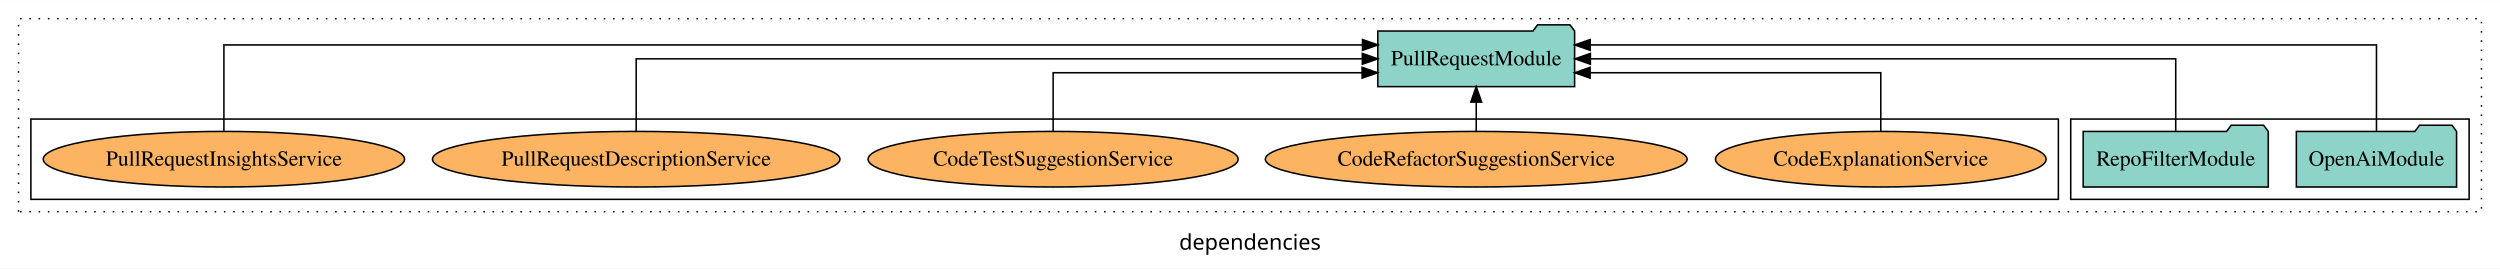
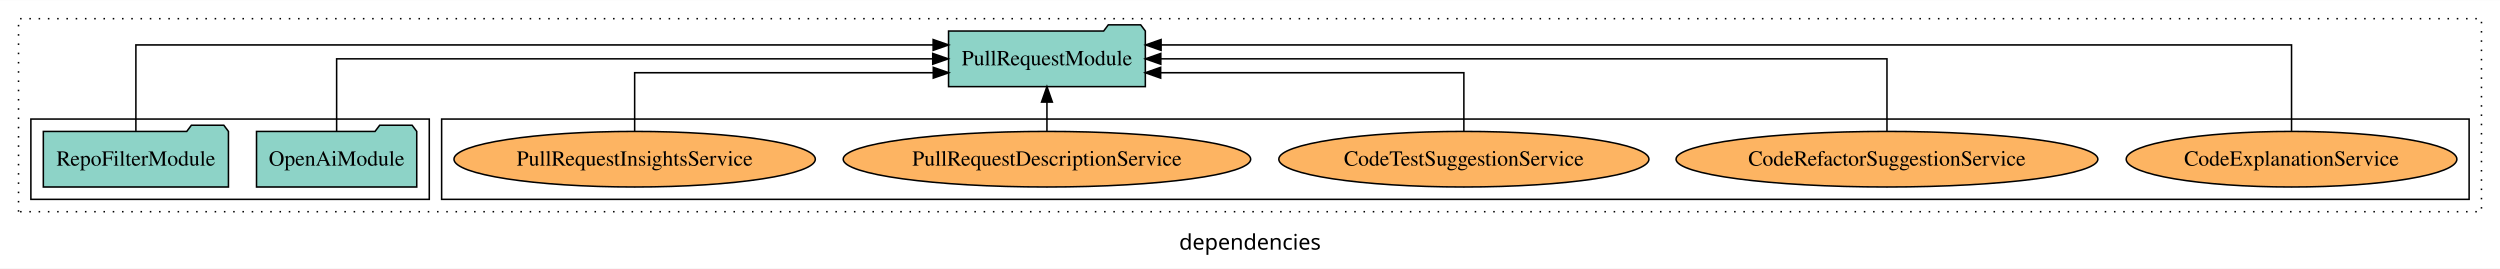
<svg xmlns="http://www.w3.org/2000/svg" width="1619pt" height="174pt" viewBox="0.00 0.00 1619.00 173.80">
  <g id="graph0" class="graph" transform="scale(1 1) rotate(0) translate(4 169.8)">
    <polygon fill="white" stroke="transparent" points="-4,4 -4,-169.8 1615,-169.8 1615,4 -4,4" />
    <text text-anchor="middle" x="805.5" y="-8.2" font-family="sans-serif" font-size="14.00">dependencies</text>
    <g id="clust1" class="cluster">
      <polygon fill="none" stroke="black" stroke-dasharray="1,5" points="8,-32.8 8,-157.8 1603,-157.8 1603,-32.8 8,-32.8" />
    </g>
+     <g id="clust6" class="cluster">
+       <polygon fill="none" stroke="black" points="282,-40.8 282,-92.8 1595,-92.8 1595,-40.8 282,-40.8" />
+     </g>
    <g id="clust3" class="cluster">
-       <polygon fill="none" stroke="black" points="1337,-40.8 1337,-92.8 1595,-92.8 1595,-40.8 1337,-40.8" />
-     </g>
-     <g id="clust6" class="cluster">
-       <polygon fill="none" stroke="black" points="16,-40.8 16,-92.8 1329,-92.8 1329,-40.8 16,-40.8" />
+       <polygon fill="none" stroke="black" points="16,-40.8 16,-92.8 274,-92.8 274,-40.8 16,-40.8" />
    </g>
    <g id="node1" class="node">
-       <polygon fill="#8dd3c7" stroke="black" points="1586.88,-84.8 1583.88,-88.8 1562.88,-88.8 1559.88,-84.8 1483.12,-84.8 1483.12,-48.8 1586.88,-48.8 1586.88,-84.8" />
-       <text text-anchor="middle" x="1535" y="-62.6" font-family="Times,serif" font-size="14.00">OpenAiModule</text>
+       <polygon fill="#8dd3c7" stroke="black" points="265.88,-84.8 262.88,-88.8 241.88,-88.8 238.88,-84.8 162.12,-84.8 162.12,-48.8 265.88,-48.8 265.88,-84.8" />
+       <text text-anchor="middle" x="214" y="-62.6" font-family="Times,serif" font-size="14.00">OpenAiModule</text>
    </g>
    <g id="node3" class="node">
-       <polygon fill="#8dd3c7" stroke="black" points="1015.72,-149.8 1012.72,-153.8 991.72,-153.8 988.72,-149.8 888.28,-149.8 888.28,-113.8 1015.72,-113.8 1015.72,-149.8" />
-       <text text-anchor="middle" x="952" y="-127.6" font-family="Times,serif" font-size="14.00">PullRequestModule</text>
+       <polygon fill="#8dd3c7" stroke="black" points="737.72,-149.8 734.72,-153.8 713.72,-153.8 710.72,-149.8 610.28,-149.8 610.28,-113.8 737.72,-113.8 737.72,-149.8" />
+       <text text-anchor="middle" x="674" y="-127.6" font-family="Times,serif" font-size="14.00">PullRequestModule</text>
    </g>
    <g id="edge1" class="edge">
-       <path fill="none" stroke="black" d="M1535,-85.09C1535,-107.01 1535,-140.8 1535,-140.8 1535,-140.8 1025.78,-140.8 1025.78,-140.8" />
-       <polygon fill="black" stroke="black" points="1025.78,-137.3 1015.78,-140.8 1025.78,-144.3 1025.78,-137.3" />
+       <path fill="none" stroke="black" d="M214,-84.91C214,-104.14 214,-131.8 214,-131.8 214,-131.8 600.04,-131.8 600.04,-131.8" />
+       <polygon fill="black" stroke="black" points="600.04,-135.3 610.04,-131.8 600.04,-128.3 600.04,-135.3" />
    </g>
    <g id="node2" class="node">
-       <polygon fill="#8dd3c7" stroke="black" points="1464.94,-84.8 1461.94,-88.8 1440.94,-88.8 1437.94,-84.8 1345.06,-84.8 1345.06,-48.8 1464.94,-48.8 1464.94,-84.8" />
-       <text text-anchor="middle" x="1405" y="-62.6" font-family="Times,serif" font-size="14.00">RepoFilterModule</text>
+       <polygon fill="#8dd3c7" stroke="black" points="143.94,-84.8 140.94,-88.8 119.94,-88.8 116.94,-84.8 24.06,-84.8 24.06,-48.8 143.94,-48.8 143.94,-84.8" />
+       <text text-anchor="middle" x="84" y="-62.6" font-family="Times,serif" font-size="14.00">RepoFilterModule</text>
    </g>
    <g id="edge2" class="edge">
-       <path fill="none" stroke="black" d="M1405,-84.91C1405,-104.14 1405,-131.8 1405,-131.8 1405,-131.8 1025.94,-131.8 1025.94,-131.8" />
-       <polygon fill="black" stroke="black" points="1025.94,-128.3 1015.94,-131.8 1025.94,-135.3 1025.94,-128.3" />
+       <path fill="none" stroke="black" d="M84,-85.09C84,-107.01 84,-140.8 84,-140.8 84,-140.8 600.3,-140.8 600.3,-140.8" />
+       <polygon fill="black" stroke="black" points="600.3,-144.3 610.3,-140.8 600.3,-137.3 600.3,-144.3" />
    </g>
    <g id="node4" class="node">
-       <ellipse fill="#fdb462" stroke="black" cx="1214" cy="-66.8" rx="107.08" ry="18" />
-       <text text-anchor="middle" x="1214" y="-62.6" font-family="Times,serif" font-size="14.00">CodeExplanationService</text>
+       <ellipse fill="#fdb462" stroke="black" cx="1480" cy="-66.8" rx="107.08" ry="18" />
+       <text text-anchor="middle" x="1480" y="-62.6" font-family="Times,serif" font-size="14.00">CodeExplanationService</text>
    </g>
    <g id="edge3" class="edge">
-       <path fill="none" stroke="black" d="M1214,-84.83C1214,-101.2 1214,-122.8 1214,-122.8 1214,-122.8 1025.76,-122.8 1025.76,-122.8" />
-       <polygon fill="black" stroke="black" points="1025.76,-119.3 1015.76,-122.8 1025.76,-126.3 1025.76,-119.3" />
+       <path fill="none" stroke="black" d="M1480,-85.09C1480,-107.01 1480,-140.8 1480,-140.8 1480,-140.8 747.92,-140.8 747.92,-140.8" />
+       <polygon fill="black" stroke="black" points="747.92,-137.3 737.92,-140.8 747.92,-144.3 747.92,-137.3" />
    </g>
    <g id="node5" class="node">
-       <ellipse fill="#fdb462" stroke="black" cx="952" cy="-66.8" rx="136.59" ry="18" />
-       <text text-anchor="middle" x="952" y="-62.6" font-family="Times,serif" font-size="14.00">CodeRefactorSuggestionService</text>
+       <ellipse fill="#fdb462" stroke="black" cx="1218" cy="-66.8" rx="136.59" ry="18" />
+       <text text-anchor="middle" x="1218" y="-62.6" font-family="Times,serif" font-size="14.00">CodeRefactorSuggestionService</text>
    </g>
    <g id="edge4" class="edge">
-       <path fill="none" stroke="black" d="M952,-84.91C952,-84.91 952,-103.79 952,-103.79" />
-       <polygon fill="black" stroke="black" points="948.5,-103.79 952,-113.79 955.5,-103.79 948.5,-103.79" />
+       <path fill="none" stroke="black" d="M1218,-84.91C1218,-104.14 1218,-131.8 1218,-131.8 1218,-131.8 747.74,-131.8 747.74,-131.8" />
+       <polygon fill="black" stroke="black" points="747.74,-128.3 737.74,-131.8 747.74,-135.3 747.74,-128.3" />
    </g>
    <g id="node6" class="node">
-       <ellipse fill="#fdb462" stroke="black" cx="678" cy="-66.8" rx="119.85" ry="18" />
-       <text text-anchor="middle" x="678" y="-62.6" font-family="Times,serif" font-size="14.00">CodeTestSuggestionService</text>
+       <ellipse fill="#fdb462" stroke="black" cx="944" cy="-66.8" rx="119.85" ry="18" />
+       <text text-anchor="middle" x="944" y="-62.6" font-family="Times,serif" font-size="14.00">CodeTestSuggestionService</text>
    </g>
    <g id="edge5" class="edge">
-       <path fill="none" stroke="black" d="M678,-84.83C678,-101.2 678,-122.8 678,-122.8 678,-122.8 878.1,-122.8 878.1,-122.8" />
-       <polygon fill="black" stroke="black" points="878.11,-126.3 888.1,-122.8 878.1,-119.3 878.11,-126.3" />
+       <path fill="none" stroke="black" d="M944,-84.83C944,-101.2 944,-122.8 944,-122.8 944,-122.8 747.64,-122.8 747.64,-122.8" />
+       <polygon fill="black" stroke="black" points="747.64,-119.3 737.64,-122.8 747.64,-126.3 747.64,-119.3" />
    </g>
    <g id="node7" class="node">
-       <ellipse fill="#fdb462" stroke="black" cx="408" cy="-66.8" rx="131.95" ry="18" />
-       <text text-anchor="middle" x="408" y="-62.6" font-family="Times,serif" font-size="14.00">PullRequestDescriptionService</text>
+       <ellipse fill="#fdb462" stroke="black" cx="674" cy="-66.8" rx="131.95" ry="18" />
+       <text text-anchor="middle" x="674" y="-62.6" font-family="Times,serif" font-size="14.00">PullRequestDescriptionService</text>
    </g>
    <g id="edge6" class="edge">
-       <path fill="none" stroke="black" d="M408,-84.91C408,-104.14 408,-131.8 408,-131.8 408,-131.8 878.26,-131.8 878.26,-131.8" />
-       <polygon fill="black" stroke="black" points="878.26,-135.3 888.26,-131.8 878.26,-128.3 878.26,-135.3" />
+       <path fill="none" stroke="black" d="M674,-84.91C674,-84.91 674,-103.79 674,-103.79" />
+       <polygon fill="black" stroke="black" points="670.5,-103.79 674,-113.79 677.5,-103.79 670.5,-103.79" />
    </g>
    <g id="node8" class="node">
-       <ellipse fill="#fdb462" stroke="black" cx="141" cy="-66.8" rx="117.01" ry="18" />
-       <text text-anchor="middle" x="141" y="-62.6" font-family="Times,serif" font-size="14.00">PullRequestInsightsService</text>
+       <ellipse fill="#fdb462" stroke="black" cx="407" cy="-66.8" rx="117.01" ry="18" />
+       <text text-anchor="middle" x="407" y="-62.6" font-family="Times,serif" font-size="14.00">PullRequestInsightsService</text>
    </g>
    <g id="edge7" class="edge">
-       <path fill="none" stroke="black" d="M141,-85.09C141,-107.01 141,-140.8 141,-140.8 141,-140.8 878.36,-140.8 878.36,-140.8" />
-       <polygon fill="black" stroke="black" points="878.36,-144.3 888.36,-140.8 878.36,-137.3 878.36,-144.3" />
+       <path fill="none" stroke="black" d="M407,-84.83C407,-101.2 407,-122.8 407,-122.8 407,-122.8 600.39,-122.8 600.39,-122.8" />
+       <polygon fill="black" stroke="black" points="600.39,-126.3 610.39,-122.8 600.39,-119.3 600.39,-126.3" />
    </g>
  </g>
</svg>
